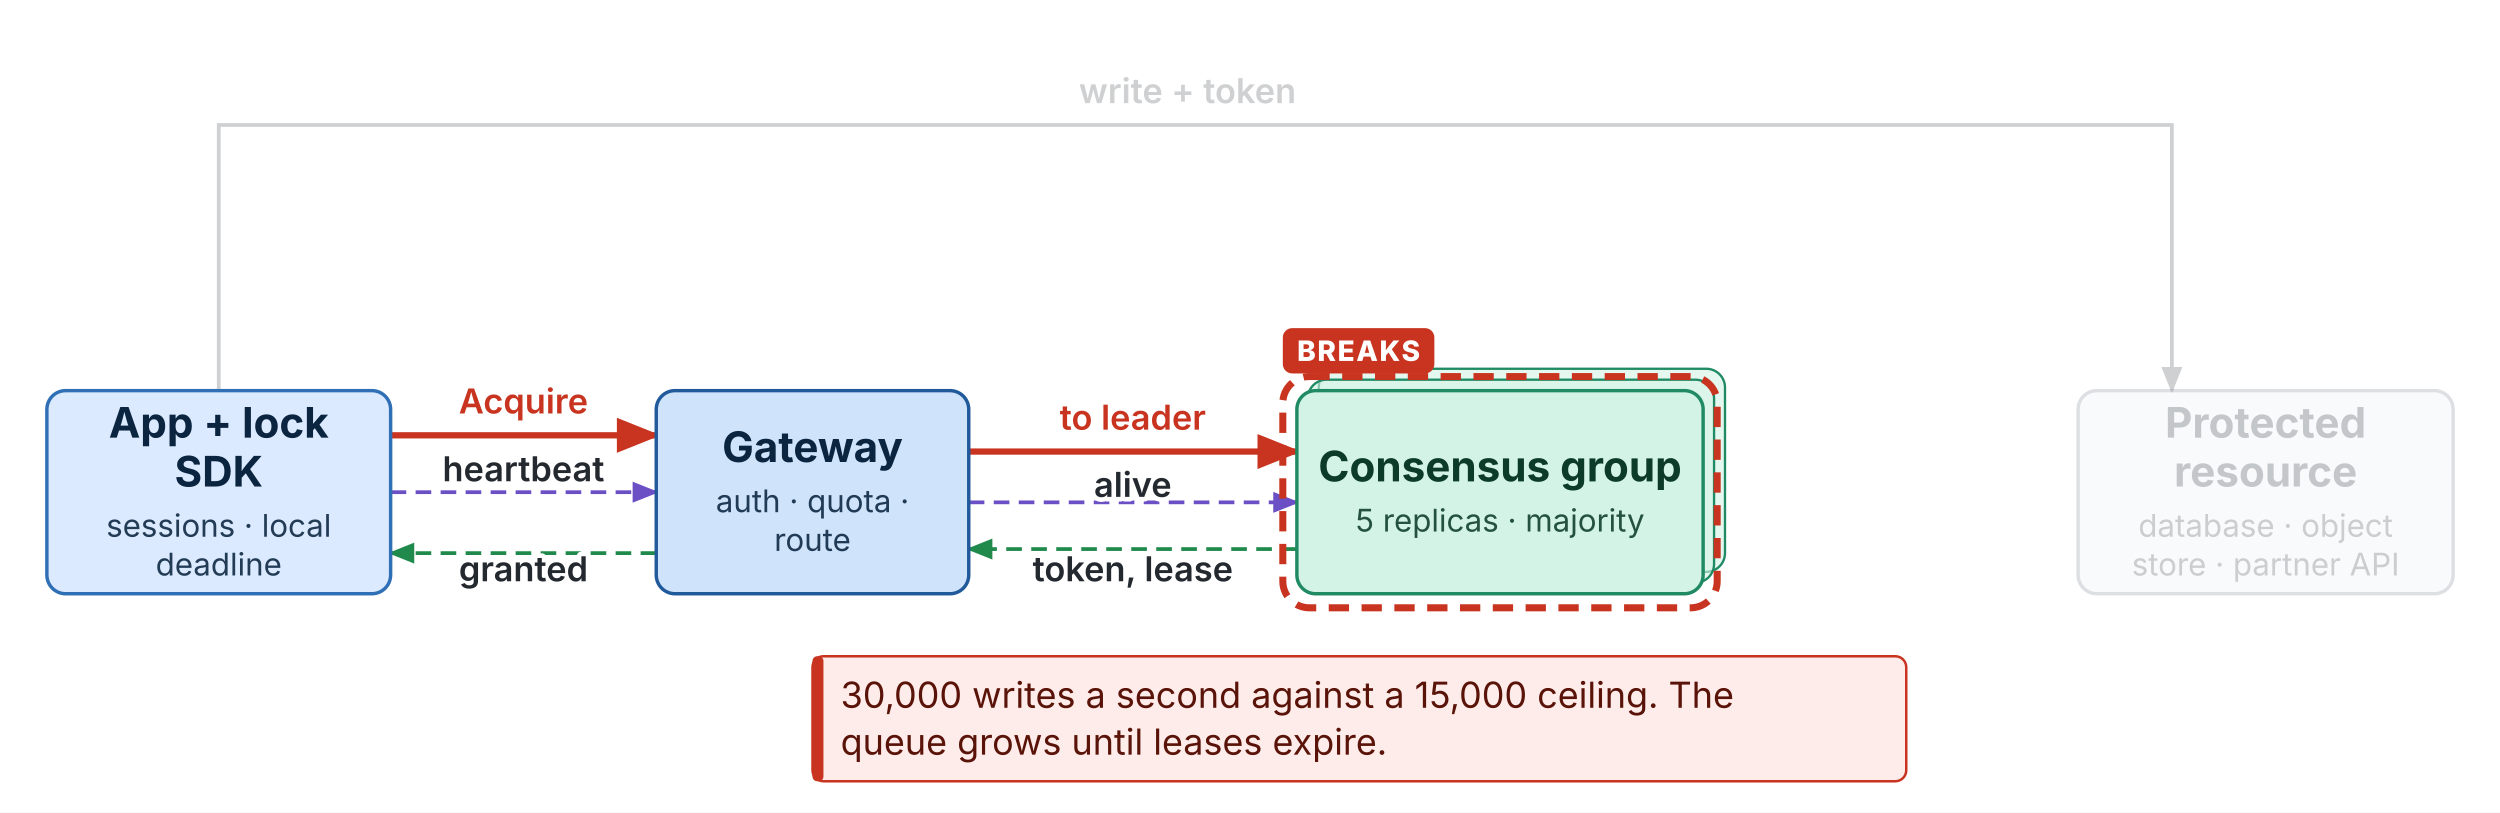
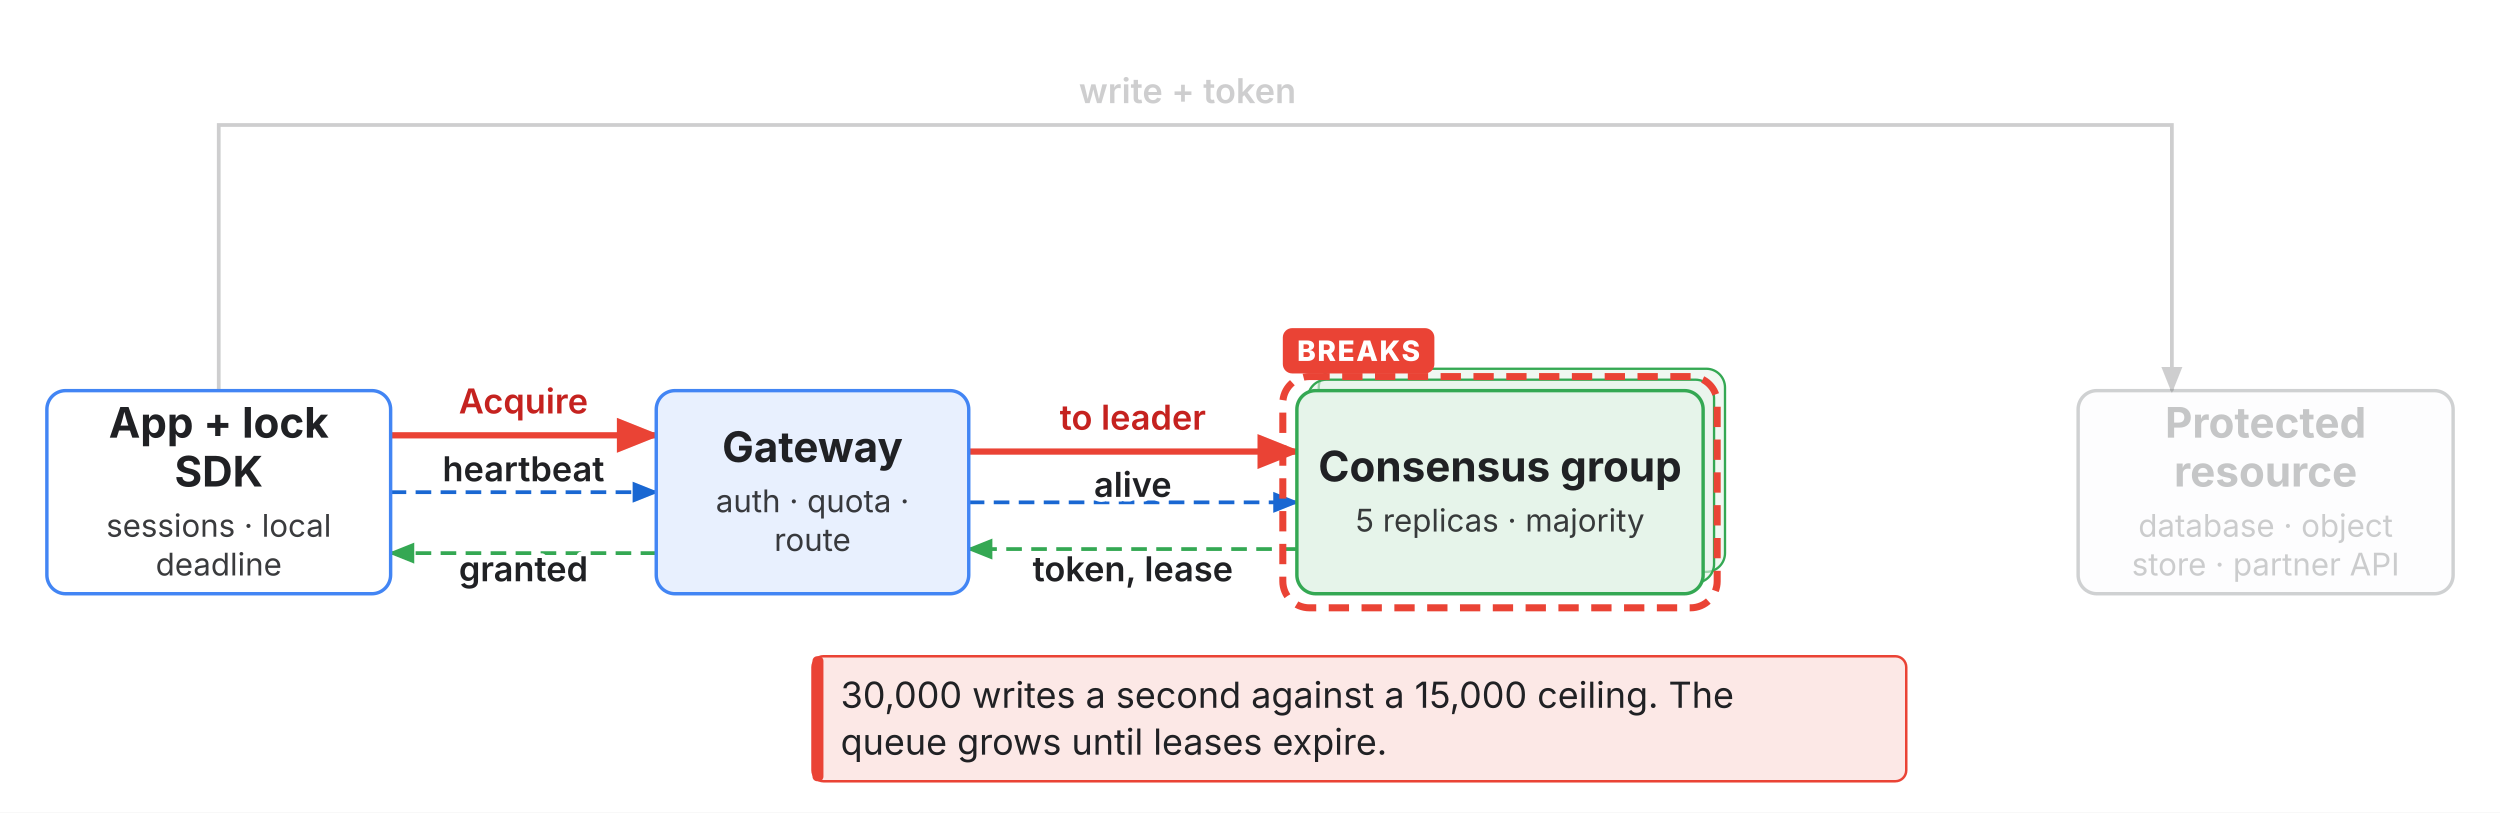
<svg xmlns="http://www.w3.org/2000/svg" class="base" viewBox="0 0 1600 520" width="1600" height="520">
  <defs>
-     <marker id="bs-1f8a4c" viewBox="0 0 10 10" refX="9" refY="5" markerWidth="7" markerHeight="7" orient="auto">
-       <path d="M0,1 L10,5 L0,9 z" fill="#1f8a4c" />
+     <marker id="bs-1967d2" viewBox="0 0 10 10" refX="9" refY="5" markerWidth="7" markerHeight="7" orient="auto">
+       <path d="M0,1 L10,5 L0,9 z" fill="#1967d2" />
    </marker>
-     <marker id="bs-s-1f8a4c" viewBox="0 0 10 10" refX="1" refY="5" markerWidth="7" markerHeight="7" orient="auto">
-       <path d="M10,1 L0,5 L10,9 z" fill="#1f8a4c" />
+     <marker id="bs-s-1967d2" viewBox="0 0 10 10" refX="1" refY="5" markerWidth="7" markerHeight="7" orient="auto">
+       <path d="M10,1 L0,5 L10,9 z" fill="#1967d2" />
    </marker>
-     <marker id="bs-24292f" viewBox="0 0 10 10" refX="9" refY="5" markerWidth="7" markerHeight="7" orient="auto">
-       <path d="M0,1 L10,5 L0,9 z" fill="#24292f" />
+     <marker id="bs-202124" viewBox="0 0 10 10" refX="9" refY="5" markerWidth="7" markerHeight="7" orient="auto">
+       <path d="M0,1 L10,5 L0,9 z" fill="#202124" />
    </marker>
-     <marker id="bs-s-24292f" viewBox="0 0 10 10" refX="1" refY="5" markerWidth="7" markerHeight="7" orient="auto">
-       <path d="M10,1 L0,5 L10,9 z" fill="#24292f" />
+     <marker id="bs-s-202124" viewBox="0 0 10 10" refX="1" refY="5" markerWidth="7" markerHeight="7" orient="auto">
+       <path d="M10,1 L0,5 L10,9 z" fill="#202124" />
    </marker>
-     <marker id="bs-6b4fc4" viewBox="0 0 10 10" refX="9" refY="5" markerWidth="7" markerHeight="7" orient="auto">
-       <path d="M0,1 L10,5 L0,9 z" fill="#6b4fc4" />
+     <marker id="bs-34a853" viewBox="0 0 10 10" refX="9" refY="5" markerWidth="7" markerHeight="7" orient="auto">
+       <path d="M0,1 L10,5 L0,9 z" fill="#34a853" />
    </marker>
-     <marker id="bs-s-6b4fc4" viewBox="0 0 10 10" refX="1" refY="5" markerWidth="7" markerHeight="7" orient="auto">
-       <path d="M10,1 L0,5 L10,9 z" fill="#6b4fc4" />
+     <marker id="bs-s-34a853" viewBox="0 0 10 10" refX="1" refY="5" markerWidth="7" markerHeight="7" orient="auto">
+       <path d="M10,1 L0,5 L10,9 z" fill="#34a853" />
    </marker>
-     <marker id="bs-c8341f" viewBox="0 0 10 10" refX="9" refY="5" markerWidth="7" markerHeight="7" orient="auto">
-       <path d="M0,1 L10,5 L0,9 z" fill="#c8341f" />
+     <marker id="bs-ea4335" viewBox="0 0 10 10" refX="9" refY="5" markerWidth="7" markerHeight="7" orient="auto">
+       <path d="M0,1 L10,5 L0,9 z" fill="#ea4335" />
    </marker>
-     <marker id="bs-s-c8341f" viewBox="0 0 10 10" refX="1" refY="5" markerWidth="7" markerHeight="7" orient="auto">
-       <path d="M10,1 L0,5 L10,9 z" fill="#c8341f" />
+     <marker id="bs-s-ea4335" viewBox="0 0 10 10" refX="1" refY="5" markerWidth="7" markerHeight="7" orient="auto">
+       <path d="M10,1 L0,5 L10,9 z" fill="#ea4335" />
    </marker>
  </defs>
  <rect width="1600" height="520" fill="#ffffff" />
-   <path d="M250.0,278.6 L420.0,278.6" fill="none" stroke="#c8341f" stroke-width="4" marker-end="url(#bs-c8341f)" />
-   <path d="M250.0,315.0 L420.0,315.0" fill="none" stroke="#6b4fc4" stroke-width="2.4" stroke-dasharray="10 6" marker-end="url(#bs-6b4fc4)" />
-   <path d="M420.0,354.0 L250.0,354.0" fill="none" stroke="#1f8a4c" stroke-width="2.4" stroke-dasharray="10 6" marker-end="url(#bs-1f8a4c)" />
-   <path d="M620.0,289.0 L830.0,289.0" fill="none" stroke="#c8341f" stroke-width="4" marker-end="url(#bs-c8341f)" />
-   <path d="M830.0,351.4 L620.0,351.4" fill="none" stroke="#1f8a4c" stroke-width="2.4" stroke-dasharray="10 6" marker-end="url(#bs-1f8a4c)" />
-   <path d="M620.0,321.5 L830.0,321.5" fill="none" stroke="#6b4fc4" stroke-width="2.4" stroke-dasharray="10 6" marker-end="url(#bs-6b4fc4)" />
-   <path d="M140.0,250.0 L140.0,80.0 L1390.0,80.0 L1390.0,250.0" fill="none" stroke="#24292f" stroke-width="2.4" marker-end="url(#bs-24292f)" opacity="0.22" />
-   <rect x="30" y="250" width="220" height="130" rx="12" fill="#dbeafe" stroke="#2f6fb5" stroke-width="2.2" />
-   <text x="140.0" y="280.1" text-anchor="middle" font-family="Inter, Helvetica, Arial, sans-serif" font-size="27" font-weight="700" fill="#0b2540">App + lock</text>
-   <text x="140.0" y="311.4" text-anchor="middle" font-family="Inter, Helvetica, Arial, sans-serif" font-size="27" font-weight="700" fill="#0b2540">SDK</text>
-   <text x="140.0" y="343.5" text-anchor="middle" font-family="Inter, Helvetica, Arial, sans-serif" font-size="20.0" fill="#0b2540" fill-opacity="0.88">sessions · local</text>
-   <text x="140.0" y="368.3" text-anchor="middle" font-family="Inter, Helvetica, Arial, sans-serif" font-size="20.0" fill="#0b2540" fill-opacity="0.88">deadline</text>
-   <rect x="420" y="250" width="200" height="130" rx="12" fill="#cfe3fb" stroke="#215a9a" stroke-width="2.2" />
-   <text x="520.0" y="295.7" text-anchor="middle" font-family="Inter, Helvetica, Arial, sans-serif" font-size="27" font-weight="700" fill="#0b2540">Gateway</text>
-   <text x="520.0" y="327.8" text-anchor="middle" font-family="Inter, Helvetica, Arial, sans-serif" font-size="20.0" fill="#0b2540" fill-opacity="0.88">auth · quota ·</text>
-   <text x="520.0" y="352.6" text-anchor="middle" font-family="Inter, Helvetica, Arial, sans-serif" font-size="20.0" fill="#0b2540" fill-opacity="0.88">route</text>
-   <rect x="844" y="236" width="260" height="130" rx="12" fill="#d3f3e6" fill-opacity="0.6" stroke="#1f8a63" stroke-width="1.5" />
-   <rect x="837" y="243" width="260" height="130" rx="12" fill="#d3f3e6" fill-opacity="0.6" stroke="#1f8a63" stroke-width="1.5" />
-   <rect x="830" y="250" width="260" height="130" rx="12" fill="#d3f3e6" stroke="#1f8a63" stroke-width="2.2" />
-   <text x="960.0" y="308.1" text-anchor="middle" font-family="Inter, Helvetica, Arial, sans-serif" font-size="27" font-weight="700" fill="#0d3b2a">Consensus group</text>
-   <text x="960.0" y="340.2" text-anchor="middle" font-family="Inter, Helvetica, Arial, sans-serif" font-size="20.0" fill="#0d3b2a" fill-opacity="0.88">5 replicas · majority</text>
-   <g opacity="0.3">
-     <rect x="1330" y="250" width="240" height="130" rx="12" fill="#eceff2" stroke="#8c959f" stroke-width="2.2" />
-     <text x="1450.0" y="280.1" text-anchor="middle" font-family="Inter, Helvetica, Arial, sans-serif" font-size="27" font-weight="700" fill="#3a424a">Protected</text>
-     <text x="1450.0" y="311.4" text-anchor="middle" font-family="Inter, Helvetica, Arial, sans-serif" font-size="27" font-weight="700" fill="#3a424a">resource</text>
-     <text x="1450.0" y="343.5" text-anchor="middle" font-family="Inter, Helvetica, Arial, sans-serif" font-size="20.0" fill="#3a424a" fill-opacity="0.88">database · object</text>
-     <text x="1450.0" y="368.3" text-anchor="middle" font-family="Inter, Helvetica, Arial, sans-serif" font-size="20.0" fill="#3a424a" fill-opacity="0.88">store · partner API</text>
+   <path data-k="e:c-gw" d="M250.0,278.6 L420.0,278.6" fill="none" stroke="#ea4335" stroke-width="4" marker-end="url(#bs-ea4335)" />
+   <path data-k="e:hb" d="M250.0,315.0 L420.0,315.0" fill="none" stroke="#1967d2" stroke-width="2.4" stroke-dasharray="10 6" marker-end="url(#bs-1967d2)" />
+   <path data-k="e:gw-c" d="M420.0,354.0 L250.0,354.0" fill="none" stroke="#34a853" stroke-width="2.4" stroke-dasharray="10 6" marker-end="url(#bs-34a853)" />
+   <path data-k="e:gw-g" d="M620.0,289.0 L830.0,289.0" fill="none" stroke="#ea4335" stroke-width="4" marker-end="url(#bs-ea4335)" />
+   <path data-k="e:g-gw" d="M830.0,351.4 L620.0,351.4" fill="none" stroke="#34a853" stroke-width="2.4" stroke-dasharray="10 6" marker-end="url(#bs-34a853)" />
+   <path data-k="e:hb2" d="M620.0,321.5 L830.0,321.5" fill="none" stroke="#1967d2" stroke-width="2.4" stroke-dasharray="10 6" marker-end="url(#bs-1967d2)" />
+   <path data-k="e:w" d="M140.0,250.0 L140.0,80.0 L1390.0,80.0 L1390.0,250.0" fill="none" stroke="#202124" stroke-width="2.4" marker-end="url(#bs-202124)" opacity="0.22" />
+   <g data-k="n:client">
+     <rect x="30" y="250" width="220" height="130" rx="12" fill="#ffffff" stroke="#4285f4" stroke-width="2.2" />
+     <text x="140.0" y="280.1" text-anchor="middle" font-family="Inter, Roboto, sans-serif" font-size="27" font-weight="700" fill="#202124">App + lock</text>
+     <text x="140.0" y="311.4" text-anchor="middle" font-family="Inter, Roboto, sans-serif" font-size="27" font-weight="700" fill="#202124">SDK</text>
+     <text x="140.0" y="343.5" text-anchor="middle" font-family="Inter, Roboto, sans-serif" font-size="20.0" fill="#202124" fill-opacity="0.88">sessions · local</text>
+     <text x="140.0" y="368.3" text-anchor="middle" font-family="Inter, Roboto, sans-serif" font-size="20.0" fill="#202124" fill-opacity="0.88">deadline</text>
  </g>
-   <text x="335.0" y="264.6" text-anchor="middle" font-family="Inter, Helvetica, Arial, sans-serif" font-size="22" font-weight="600" fill="#c8341f" paint-order="stroke" stroke="#ffffff" stroke-width="6" stroke-linejoin="round">Acquire</text>
-   <text x="335.0" y="308.0" text-anchor="middle" font-family="Inter, Helvetica, Arial, sans-serif" font-size="22" font-weight="600" fill="#24292f" paint-order="stroke" stroke="#ffffff" stroke-width="6" stroke-linejoin="round">heartbeat</text>
-   <text x="335.0" y="372.0" text-anchor="middle" font-family="Inter, Helvetica, Arial, sans-serif" font-size="22" font-weight="600" fill="#24292f" paint-order="stroke" stroke="#ffffff" stroke-width="6" stroke-linejoin="round">granted</text>
-   <text x="725.0" y="275.0" text-anchor="middle" font-family="Inter, Helvetica, Arial, sans-serif" font-size="22" font-weight="600" fill="#c8341f" paint-order="stroke" stroke="#ffffff" stroke-width="6" stroke-linejoin="round">to leader</text>
-   <text x="725.0" y="372.0" text-anchor="middle" font-family="Inter, Helvetica, Arial, sans-serif" font-size="22" font-weight="600" fill="#24292f" paint-order="stroke" stroke="#ffffff" stroke-width="6" stroke-linejoin="round">token, lease</text>
-   <text x="725.0" y="318.0" text-anchor="middle" font-family="Inter, Helvetica, Arial, sans-serif" font-size="22" font-weight="600" fill="#24292f" paint-order="stroke" stroke="#ffffff" stroke-width="6" stroke-linejoin="round">alive</text>
-   <text x="760.0" y="66.0" text-anchor="middle" font-family="Inter, Helvetica, Arial, sans-serif" font-size="22" font-weight="600" fill="#24292f" paint-order="stroke" stroke="#ffffff" stroke-width="6" stroke-linejoin="round" opacity="0.22">write + token</text>
-   <rect x="821" y="241" width="278" height="148" rx="17" fill="none" stroke="#c8341f" stroke-width="4.5" stroke-dasharray="13 8" />
-   <rect x="821" y="210" width="97.0" height="29" rx="6" fill="#c8341f" />
-   <text x="869.5" y="231" text-anchor="middle" font-family="Inter, Helvetica, Arial, sans-serif" font-size="18" font-weight="800" letter-spacing="1" fill="#ffffff">BREAKS</text>
-   <rect x="520" y="420" width="700" height="80" rx="7" fill="#fdecea" stroke="#c8341f" stroke-width="1.6" />
-   <rect x="520" y="420" width="7" height="80" rx="3" fill="#c8341f" />
-   <text x="538" y="453" font-family="Inter, Helvetica, Arial, sans-serif" font-size="23" fill="#5a1308">30,000 writes a second against a 15,000 ceiling. The</text>
-   <text x="538" y="483" font-family="Inter, Helvetica, Arial, sans-serif" font-size="23" fill="#5a1308">queue grows until leases expire.</text>
+   <g data-k="n:gw">
+     <rect x="420" y="250" width="200" height="130" rx="12" fill="#e8f0fe" stroke="#4285f4" stroke-width="2.2" />
+     <text x="520.0" y="295.7" text-anchor="middle" font-family="Inter, Roboto, sans-serif" font-size="27" font-weight="700" fill="#202124">Gateway</text>
+     <text x="520.0" y="327.8" text-anchor="middle" font-family="Inter, Roboto, sans-serif" font-size="20.0" fill="#202124" fill-opacity="0.88">auth · quota ·</text>
+     <text x="520.0" y="352.6" text-anchor="middle" font-family="Inter, Roboto, sans-serif" font-size="20.0" fill="#202124" fill-opacity="0.88">route</text>
+   </g>
+   <g data-k="n:grp">
+     <rect x="844" y="236" width="260" height="130" rx="12" fill="#e6f4ea" fill-opacity="0.6" stroke="#34a853" stroke-width="1.5" />
+     <rect x="837" y="243" width="260" height="130" rx="12" fill="#e6f4ea" fill-opacity="0.6" stroke="#34a853" stroke-width="1.5" />
+     <rect x="830" y="250" width="260" height="130" rx="12" fill="#e6f4ea" stroke="#34a853" stroke-width="2.2" />
+     <text x="960.0" y="308.1" text-anchor="middle" font-family="Inter, Roboto, sans-serif" font-size="27" font-weight="700" fill="#202124">Consensus group</text>
+     <text x="960.0" y="340.2" text-anchor="middle" font-family="Inter, Roboto, sans-serif" font-size="20.0" fill="#202124" fill-opacity="0.88">5 replicas · majority</text>
+   </g>
+   <g data-k="n:res">
+     <g opacity="0.3">
+       <rect x="1330" y="250" width="240" height="130" rx="12" fill="#f8f9fa" stroke="#5f6368" stroke-width="2.2" />
+       <text x="1450.0" y="280.1" text-anchor="middle" font-family="Inter, Roboto, sans-serif" font-size="27" font-weight="700" fill="#3c4043">Protected</text>
+       <text x="1450.0" y="311.4" text-anchor="middle" font-family="Inter, Roboto, sans-serif" font-size="27" font-weight="700" fill="#3c4043">resource</text>
+       <text x="1450.0" y="343.5" text-anchor="middle" font-family="Inter, Roboto, sans-serif" font-size="20.0" fill="#3c4043" fill-opacity="0.88">database · object</text>
+       <text x="1450.0" y="368.3" text-anchor="middle" font-family="Inter, Roboto, sans-serif" font-size="20.0" fill="#3c4043" fill-opacity="0.88">store · partner API</text>
+     </g>
+   </g>
+   <text data-k="e:c-gw" x="335.0" y="264.6" text-anchor="middle" font-family="Inter, Roboto, sans-serif" font-size="22" font-weight="600" fill="#C5221F" paint-order="stroke" stroke="#ffffff" stroke-width="6" stroke-linejoin="round">Acquire</text>
+   <text data-k="e:hb" x="335.0" y="308.0" text-anchor="middle" font-family="Inter, Roboto, sans-serif" font-size="22" font-weight="600" fill="#202124" paint-order="stroke" stroke="#ffffff" stroke-width="6" stroke-linejoin="round">heartbeat</text>
+   <text data-k="e:gw-c" x="335.0" y="372.0" text-anchor="middle" font-family="Inter, Roboto, sans-serif" font-size="22" font-weight="600" fill="#202124" paint-order="stroke" stroke="#ffffff" stroke-width="6" stroke-linejoin="round">granted</text>
+   <text data-k="e:gw-g" x="725.0" y="275.0" text-anchor="middle" font-family="Inter, Roboto, sans-serif" font-size="22" font-weight="600" fill="#C5221F" paint-order="stroke" stroke="#ffffff" stroke-width="6" stroke-linejoin="round">to leader</text>
+   <text data-k="e:g-gw" x="725.0" y="372.0" text-anchor="middle" font-family="Inter, Roboto, sans-serif" font-size="22" font-weight="600" fill="#202124" paint-order="stroke" stroke="#ffffff" stroke-width="6" stroke-linejoin="round">token, lease</text>
+   <text data-k="e:hb2" x="725.0" y="318.0" text-anchor="middle" font-family="Inter, Roboto, sans-serif" font-size="22" font-weight="600" fill="#202124" paint-order="stroke" stroke="#ffffff" stroke-width="6" stroke-linejoin="round">alive</text>
+   <text data-k="e:w" x="760.0" y="66.0" text-anchor="middle" font-family="Inter, Roboto, sans-serif" font-size="22" font-weight="600" fill="#202124" paint-order="stroke" stroke="#ffffff" stroke-width="6" stroke-linejoin="round" opacity="0.22">write + token</text>
+   <g data-k="m:grp">
+     <rect x="821" y="241" width="278" height="148" rx="17" fill="none" stroke="#ea4335" stroke-width="4.5" stroke-dasharray="13 8" />
+     <rect x="821" y="210" width="97.0" height="29" rx="6" fill="#ea4335" />
+     <text x="869.5" y="231" text-anchor="middle" font-family="Inter, Roboto, sans-serif" font-size="18" font-weight="800" letter-spacing="1" fill="#ffffff">BREAKS</text>
+   </g>
+   <g data-k="note:0">
+     <rect x="520" y="420" width="700" height="80" rx="7" fill="#fce8e6" stroke="#ea4335" stroke-width="1.6" />
+     <rect x="520" y="420" width="7" height="80" rx="3" fill="#ea4335" />
+     <text x="538" y="453" font-family="Inter, Roboto, sans-serif" font-size="23" fill="#202124">30,000 writes a second against a 15,000 ceiling. The</text>
+     <text x="538" y="483" font-family="Inter, Roboto, sans-serif" font-size="23" fill="#202124">queue grows until leases expire.</text>
+   </g>
</svg>
